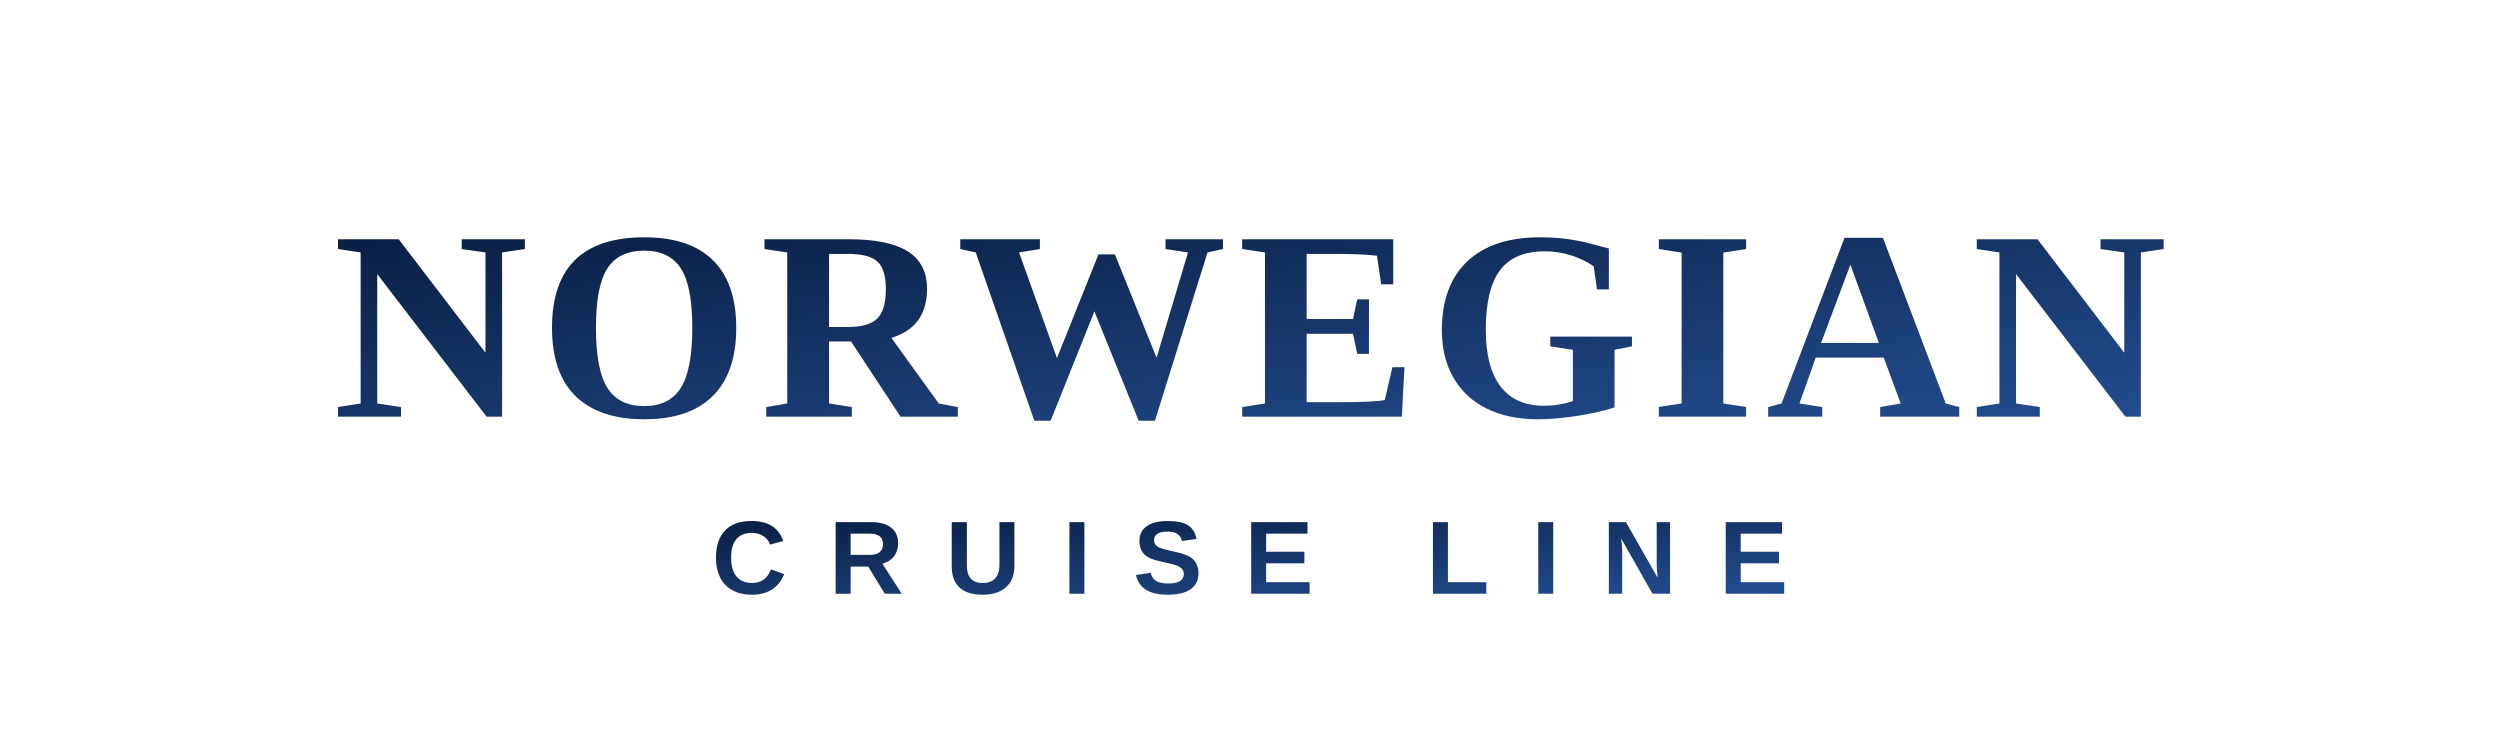
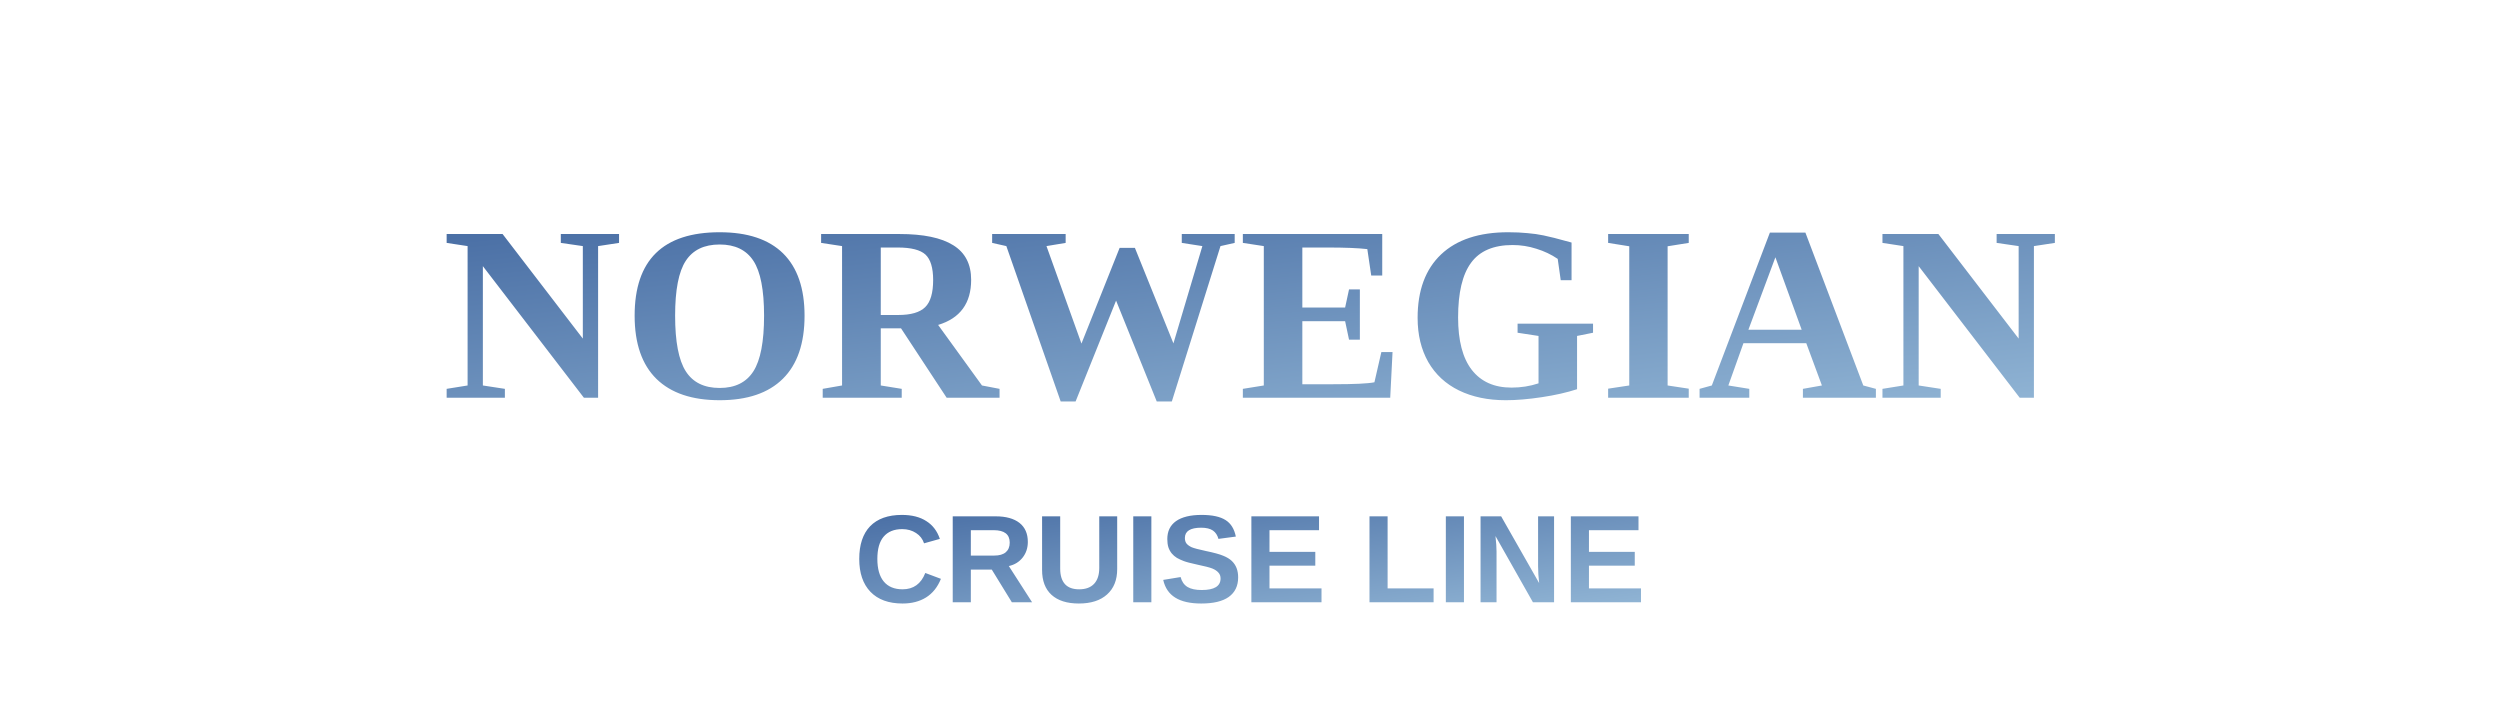
- <svg xmlns="http://www.w3.org/2000/svg" viewBox="0 0 240 72">
+ <svg xmlns="http://www.w3.org/2000/svg" viewBox="0 0 220 64" width="220" height="64">
  <defs>
    <linearGradient id="g" x1="0%" y1="0%" x2="100%" y2="100%">
-       <stop offset="0%" stop-color="#0a1f44" />
-       <stop offset="100%" stop-color="#234d90" />
+       <stop offset="0%" stop-color="#4A6FA5" />
+       <stop offset="100%" stop-color="#90B4D4" />
    </linearGradient>
  </defs>
-   <text x="120" y="40" font-family="Georgia,Times New Roman,serif" font-size="26" font-weight="bold" fill="url(#g)" text-anchor="middle" letter-spacing="1">NORWEGIAN</text>
-   <text x="120" y="57" font-family="Arial,Helvetica,sans-serif" font-size="10" font-weight="600" fill="url(#g)" text-anchor="middle" letter-spacing="4">CRUISE LINE</text>
+   <text x="110" y="35" font-family="Georgia,Times New Roman,serif" font-size="22" font-weight="bold" fill="url(#g)" text-anchor="middle" textLength="180" lengthAdjust="spacingAndGlyphs">NORWEGIAN</text>
+   <text x="110" y="53" font-family="Arial,Helvetica,sans-serif" font-size="11" font-weight="600" fill="url(#g)" text-anchor="middle" textLength="110" lengthAdjust="spacingAndGlyphs">CRUISE LINE</text>
</svg>
